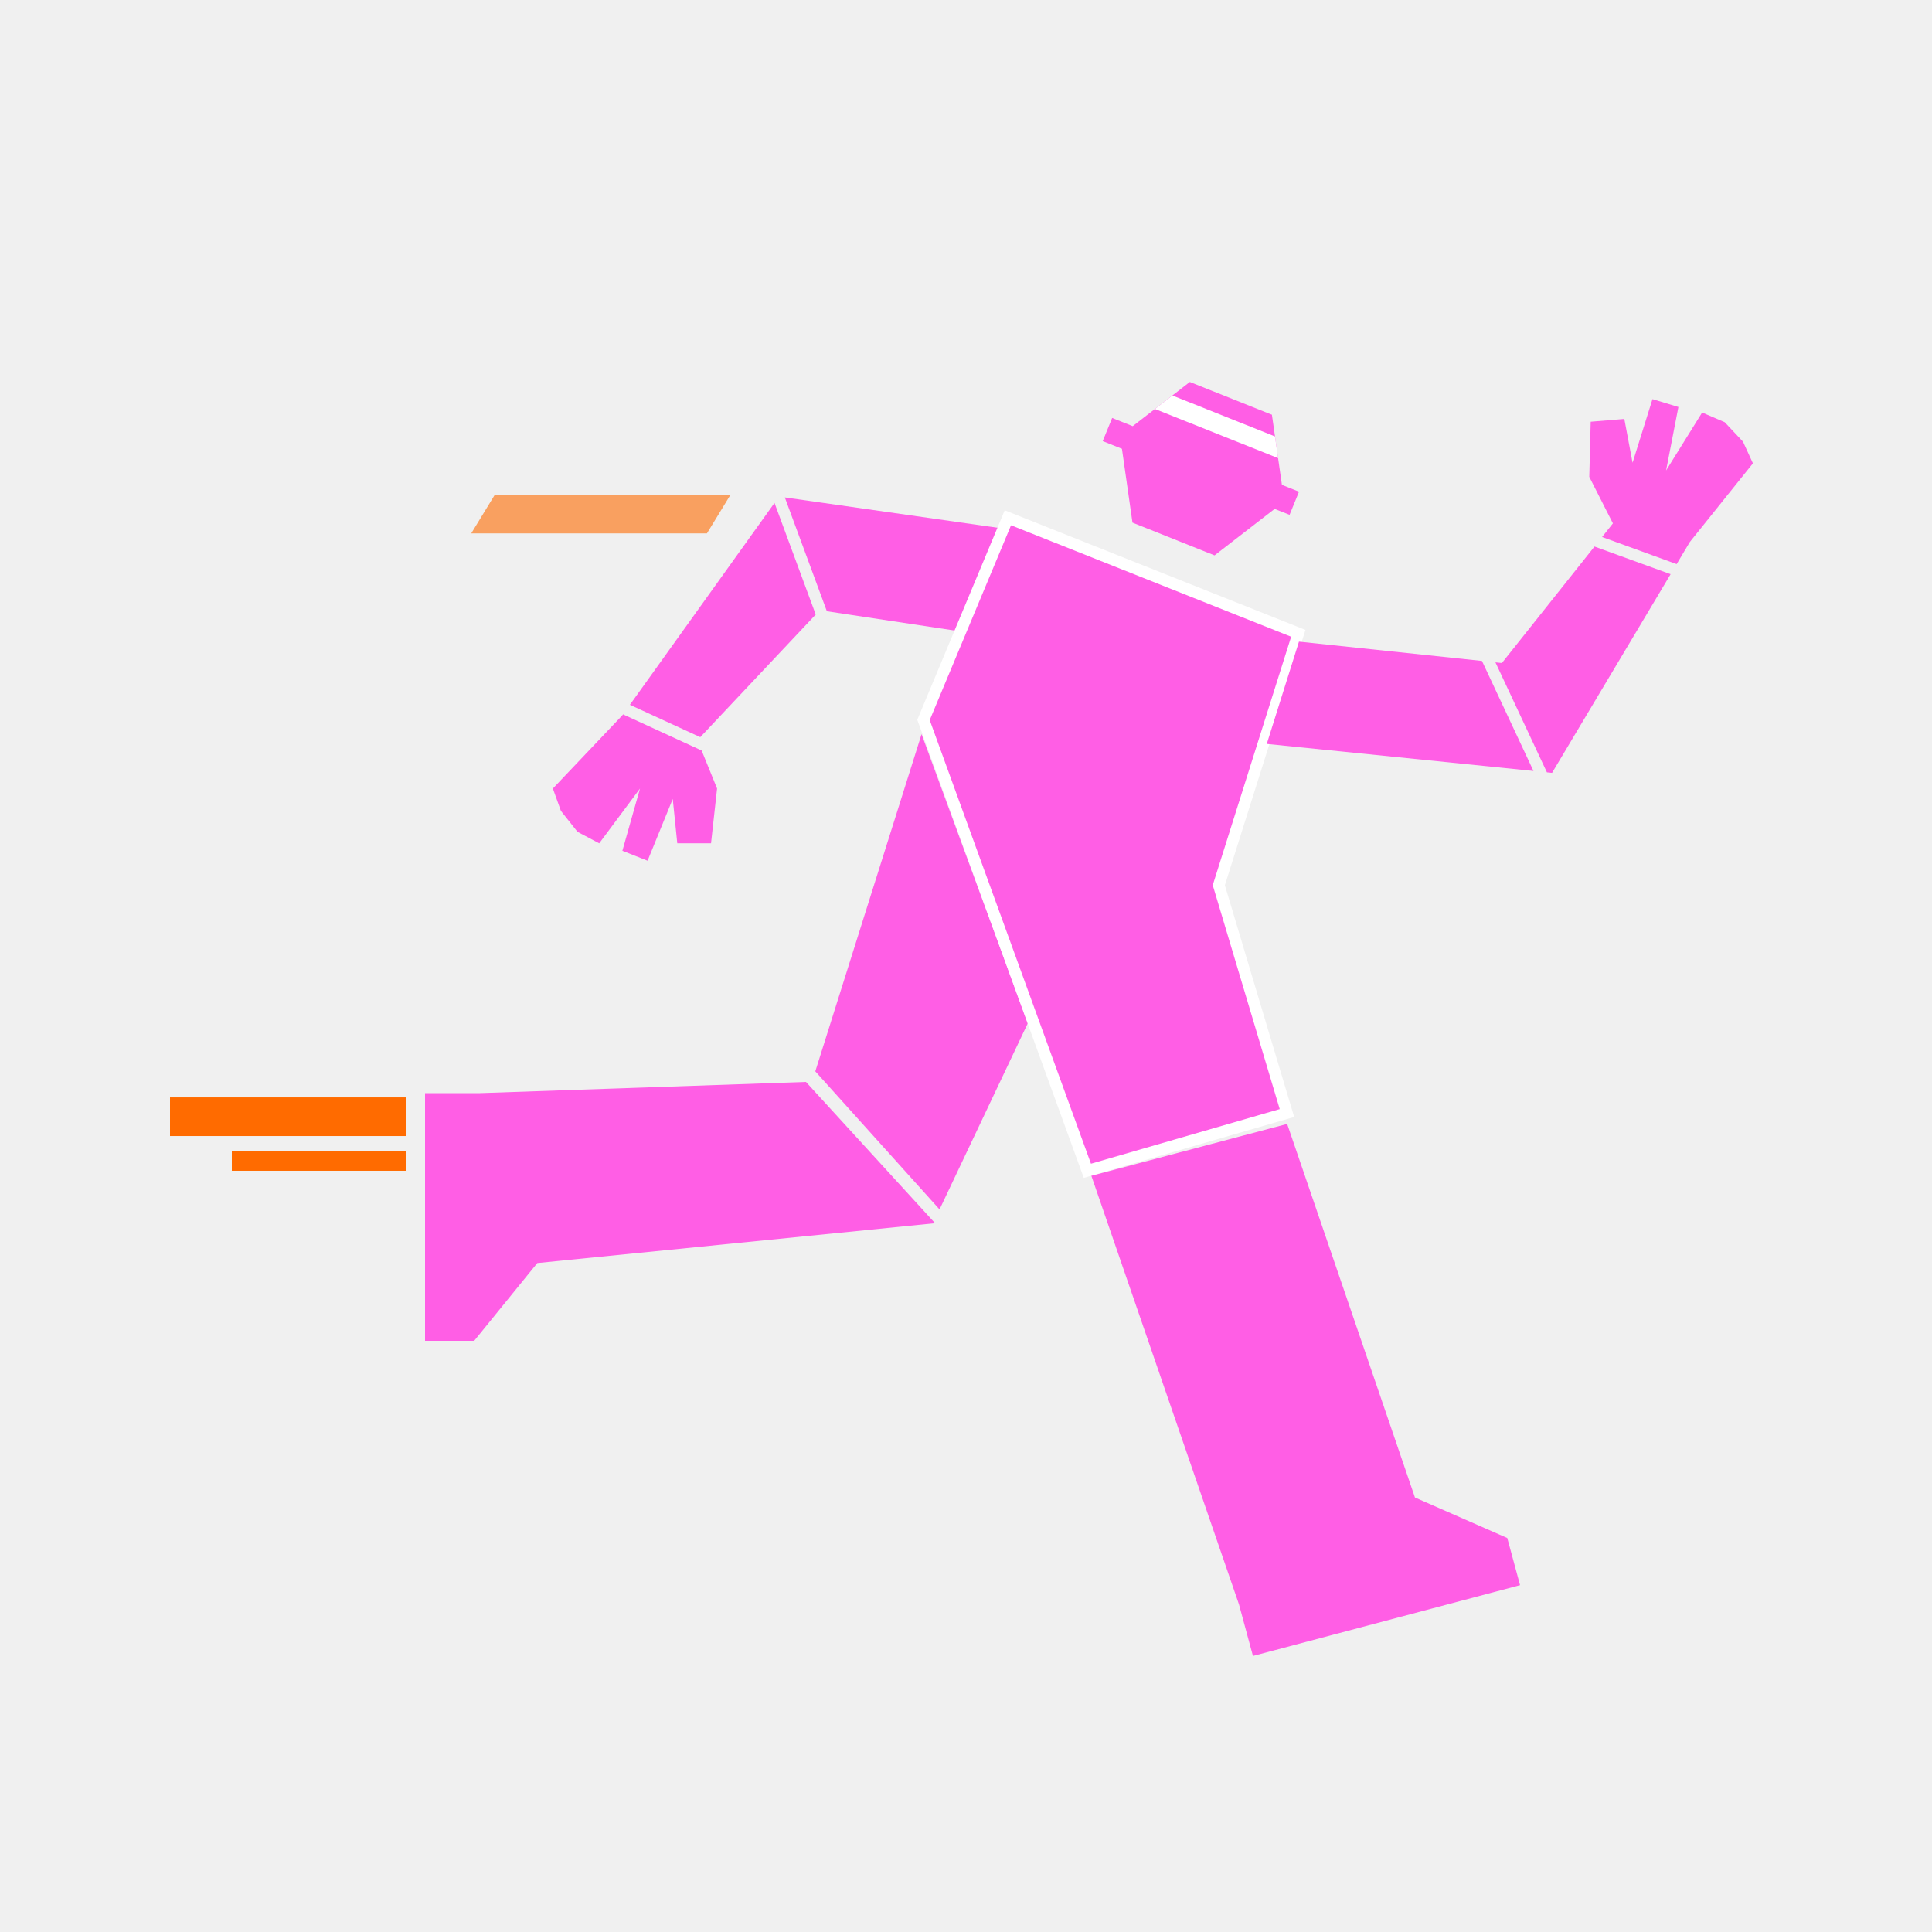
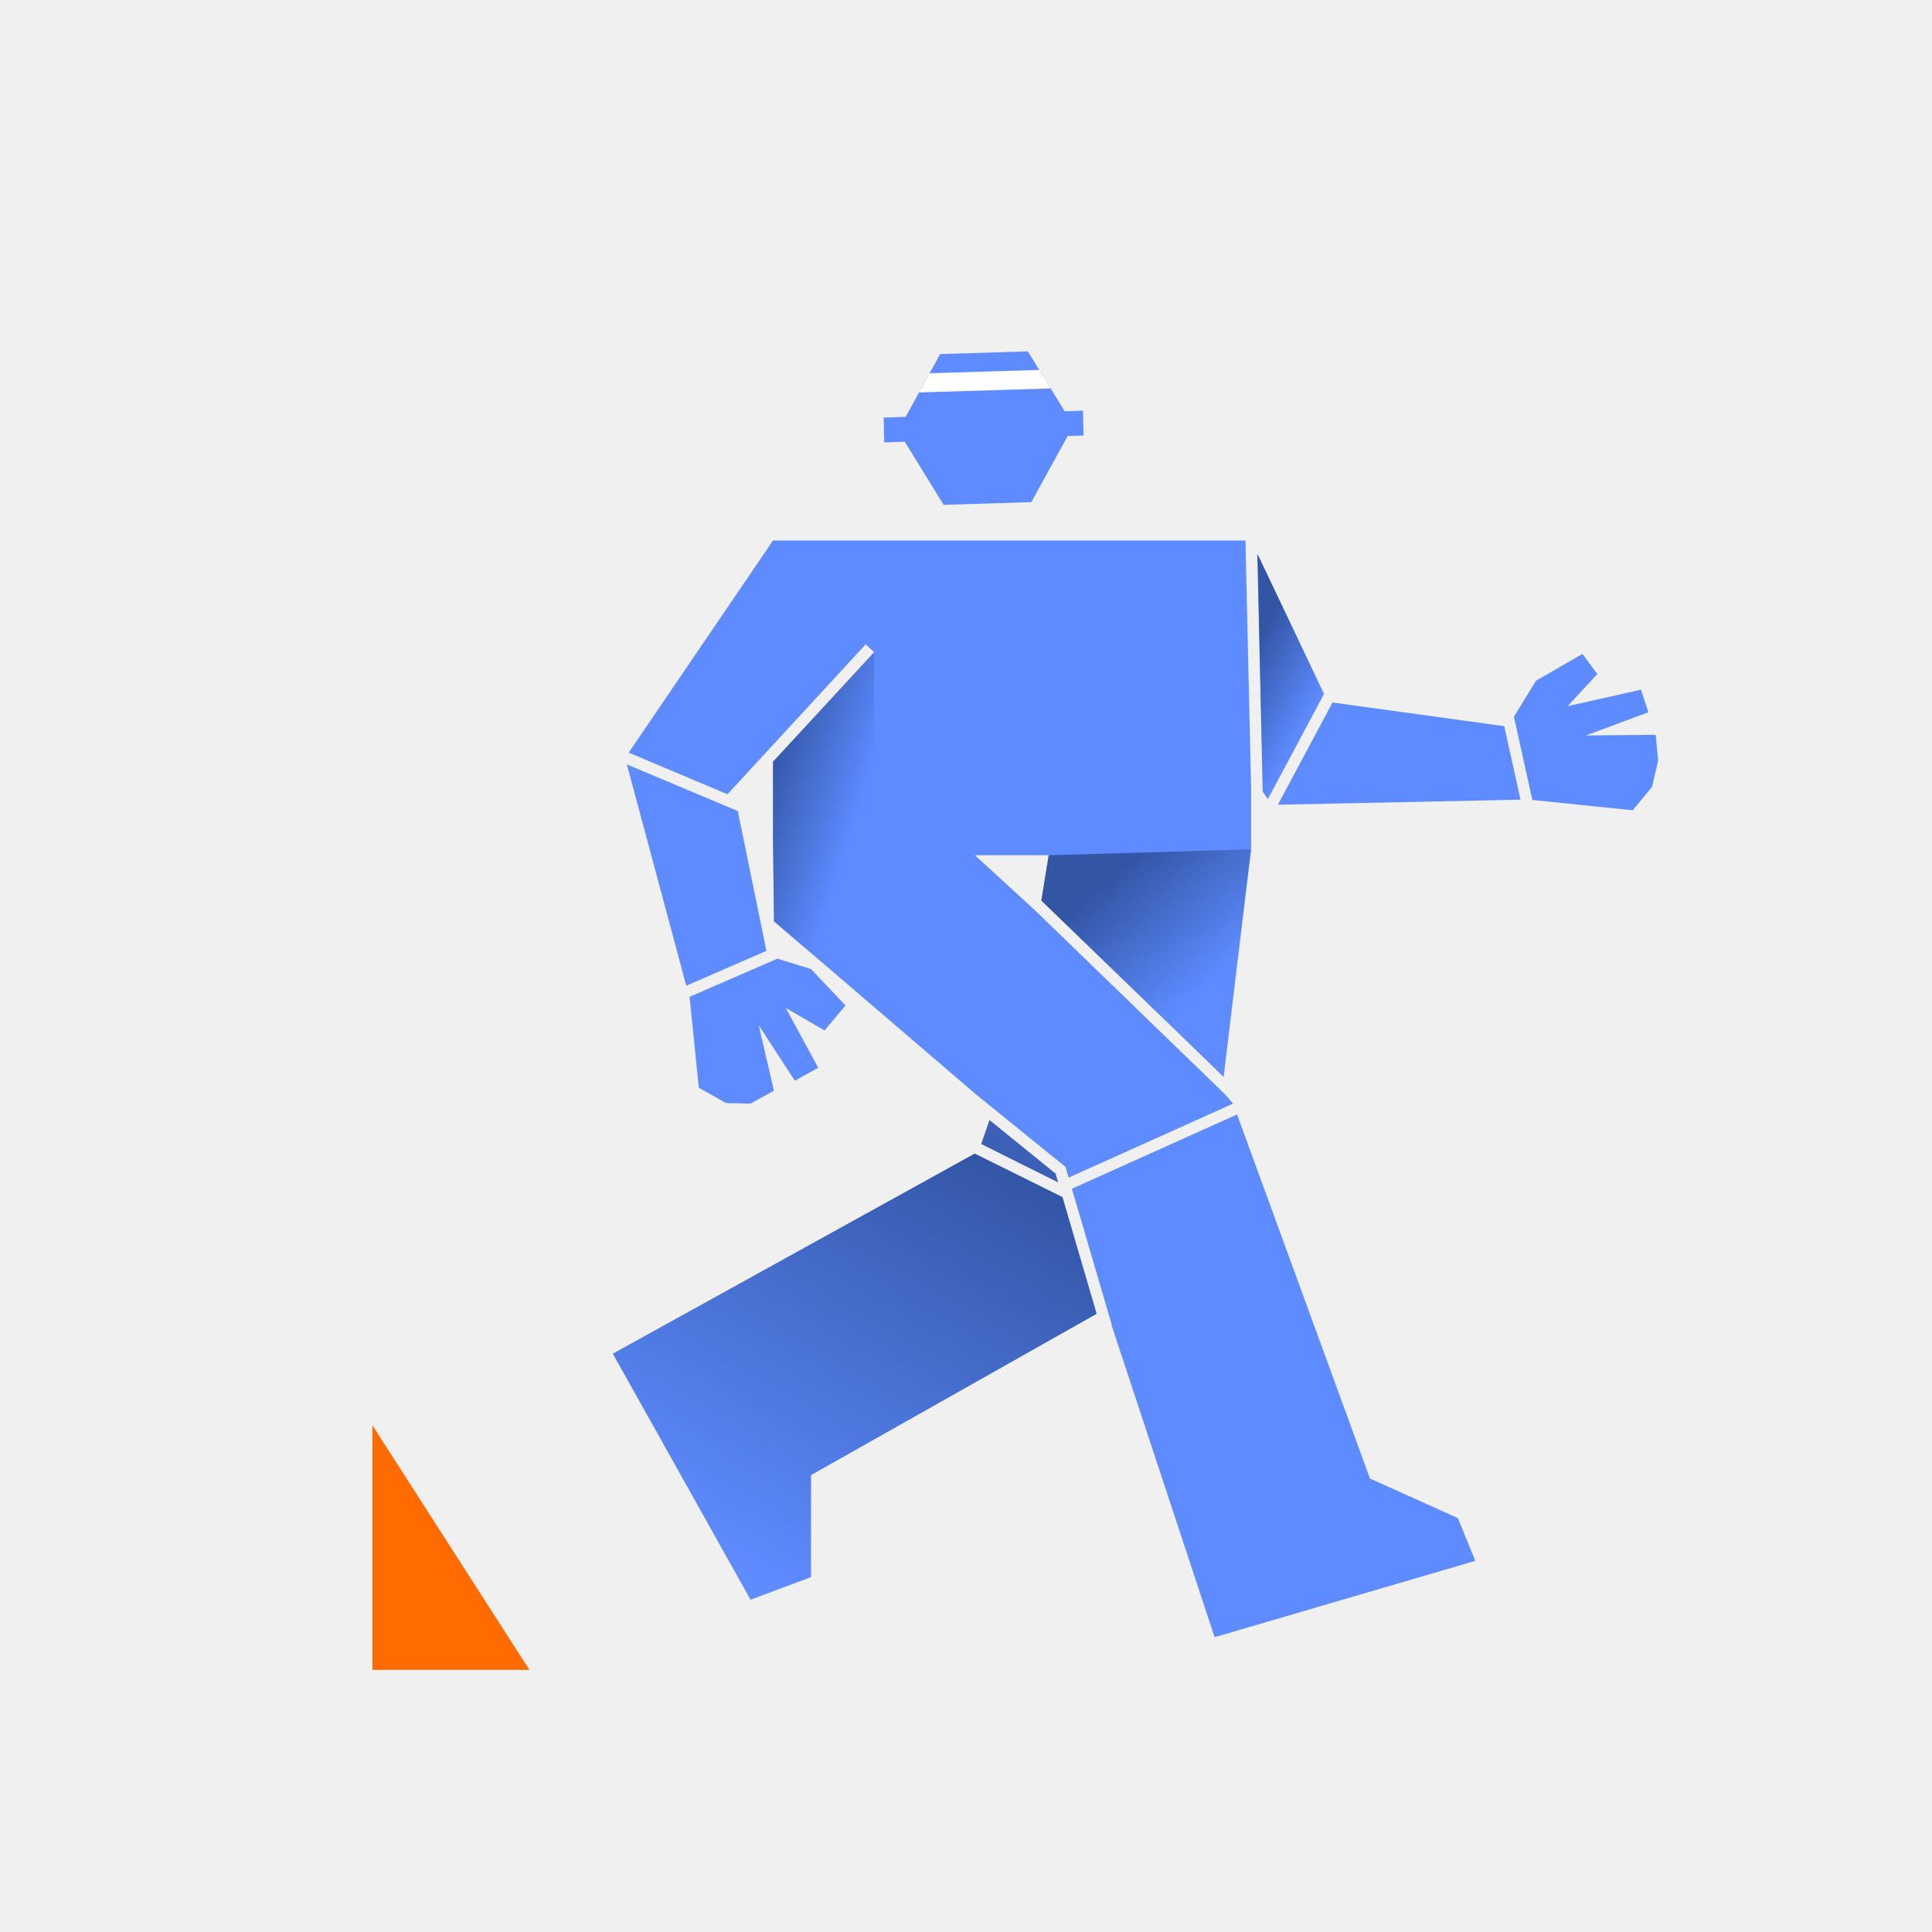
- <svg xmlns="http://www.w3.org/2000/svg" width="140" height="140" fill="none" viewBox="0 0 140 140">
-   <path fill="#FF5EE5" d="m59.08 77.634 7.7-24.434 7.7 20.943-6.397 13.497-9.003-10.006Z" />
-   <path fill="#FF5EE5" fill-rule="evenodd" d="m69.564 45.749-9.646-1.457-3.047-8.248 16.041 2.287-3.349 7.418Zm-23.92 5.324 10.479-14.63 2.988 8.087-8.367 8.888-5.1-2.345Zm-.497.693-.047.066-5.037 5.307.584 1.624 1.204 1.517 1.57.83 2.956-3.971L45.1 61.65l1.825.722 1.825-4.476.328 3.213h2.446l.438-3.971-1.12-2.754-5.695-2.619Z" clip-rule="evenodd" />
-   <path fill="#FF5EE5" stroke="#fff" stroke-width=".84" d="M73.034 37.52 66.92 52.17l11.875 32.67 14.462-4.185-4.938-16.51 5.761-18.253-21.046-8.372Z" />
-   <path fill="#FF5EE5" d="m102.533 108.514-9.261-27.071-14.188 3.76 10.699 31.063 1.01 3.731 19.356-5.13-.926-3.417-6.69-2.936ZM38.936 91.525l28.824-2.887L58.403 78.4l-23.716.815H30.8V97.16h3.56l4.576-5.635Z" />
-   <path fill="#FF5EE5" fill-rule="evenodd" d="m94.128 46.494 13.261 1.399 3.732 7.974-19.326-1.96 2.333-7.413Zm18.34 9.51-.373-.038-3.731-7.97.467.049 6.712-8.441 5.516 2.003-8.591 14.397Zm9.028-15.128.953-1.598 4.574-5.702-.719-1.571-1.327-1.412-1.634-.699-2.613 4.2.894-4.601-1.879-.57-1.443 4.611-.597-3.175-2.437.201-.103 3.994 1.713 3.372-.785.987 5.403 1.963Zm-29.131-4-4.354 3.368-5.948-2.374-.763-5.349-1.393-.556.684-1.678 1.49.595 4.139-3.202 5.948 2.374.724 5.08 1.239.495-.685 1.678-1.08-.431Z" clip-rule="evenodd" />
-   <path fill="#fff" d="m92.615 33.198-8.922-3.56 1.263-.978 7.435 2.967.224 1.57Z" />
-   <path fill="#FF6B00" d="M12.32 79.522H29.4v2.8H12.32z" />
-   <path fill="#FF6B00" d="M35.854 35.853h17.08l-1.708 2.8h-17.08l1.708-2.8Z" opacity=".6" />
-   <path fill="#FF6B00" d="M16.8 83.439h12.6v1.4H16.8z" />
+ <svg xmlns="http://www.w3.org/2000/svg" width="140" height="140" fill="none" viewBox="0 0 141 140">
+   <path fill="#FF6B00" d="m38.639 121.371-11.46-17.853v17.853h11.46Z" />
+   <path fill="#5E8BFF" fill-rule="evenodd" d="m77.918 31.321-2.65 4.826-6.402.195-2.834-4.603-1.5.045-.04-1.812 1.605-.049 2.518-4.583 6.4-.195 2.69 4.37 1.333-.041.042 1.812-1.162.035Z" clip-rule="evenodd" />
+   <path fill="#fff" d="m76.678 27.848-9.601.293.768-1.4 8.002-.244.831 1.35Z" />
+   <path fill="#5E8BFF" fill-rule="evenodd" d="M90.895 38.947H56.416L45.88 54.43l7.213 3.035 10.084-10.938.618.57-7.37 7.994-.009.456v5.138l.009.798.058 5.25 14.76 12.649 6.415 5.197.102.082.036.126.193.656 12.004-5.4-.568-.659-13.88-13.44-4.395-4.028h5.39l-.538 3.301 13.3 12.879 2.002-16.613v-4.695l-.41-17.84Zm1.26 18.313-.398-17.361.023.049 4.849 10.195.001.002-4.103 7.678-.369-.559-.003-.004Zm1.107.97 17.708-.368-1.19-5.366-12.531-1.727-3.987 7.46Zm17.226-6.42 1.347 6.072 7.323.753 1.41-1.707.445-1.93-.178-1.87-5.09.046 4.555-1.692-.534-1.647-5.357 1.202 2.166-2.345-1.083-1.469-3.398 1.96-1.606 2.627ZM90.282 80.835l-12.054 5.422 2.915 9.94-.022.007 7.523 22.781 19.026-5.572-1.274-3.122-6.412-2.884-9.702-26.572ZM80.028 95.38l-2.495-8.508-6.394-3.18h-.001l-26.412 14.6 10.05 17.958 4.411-1.652v-7.444l20.84-11.774Zm-8.412-12.389 5.595 2.783-.184-.626-4.81-3.897-.6 1.735-.001.005Zm-17.77-24.3-8.096-3.405 4.335 16.153 5.85-2.543-2.09-10.205Zm2.889 10.774-6.43 2.794.036.133.658 6.49L52.984 80l1.792.043 1.707-.944-1.111-4.772 2.637 4.043 1.707-.943-2.368-4.365 2.826 1.642 1.53-1.823-2.517-2.662-2.452-.754Z" clip-rule="evenodd" />
+   <path fill="url(#a)" d="m54.776 116.255-10.05-17.958 26.412-14.6 6.404 3.172 2.486 8.516-20.84 11.774v7.444l-4.412 1.652Z" />
+   <path fill="#3255A4" fill-opacity=".8" d="m77.038 85.159-4.82-3.906-.6 1.736 5.602 2.8-.182-.63Z" />
+   <path fill="url(#b)" d="m76.534 61.92 14.77-.434L89.302 78.1l-13.3-12.876.532-3.304Z" />
+   <path fill="url(#c)" d="m92.53 57.837-.372-.565-.378-17.316 4.849 10.195-4.098 7.686Z" />
+   <path fill="url(#d)" d="M56.416 60.691v-5.6l7.378-7.994v26.054l-7.308-6.412-.07-6.048Z" />
+   <defs>
+     <linearGradient id="a" x1="76.814" x2="58.866" y1="85.889" y2="116.745" gradientUnits="userSpaceOnUse">
+       <stop stop-color="#3255A4" />
+       <stop offset="1" stop-color="#3255A4" stop-opacity="0" />
+     </linearGradient>
+     <linearGradient id="b" x1="83.856" x2="90.94" y1="60.954" y2="68.808" gradientUnits="userSpaceOnUse">
+       <stop stop-color="#3255A4" />
+       <stop offset="1" stop-color="#3255A4" stop-opacity="0" />
+     </linearGradient>
+     <linearGradient id="c" x1="90.31" x2="95.588" y1="48.891" y2="51.803" gradientUnits="userSpaceOnUse">
+       <stop stop-color="#3255A4" />
+       <stop offset="1" stop-color="#3255A4" stop-opacity="0" />
+     </linearGradient>
+     <linearGradient id="d" x1="56.388" x2="63.598" y1="53.565" y2="55.819" gradientUnits="userSpaceOnUse">
+       <stop stop-color="#3255A4" />
+       <stop offset="1" stop-color="#3255A4" stop-opacity="0" />
+     </linearGradient>
+   </defs>
</svg>
